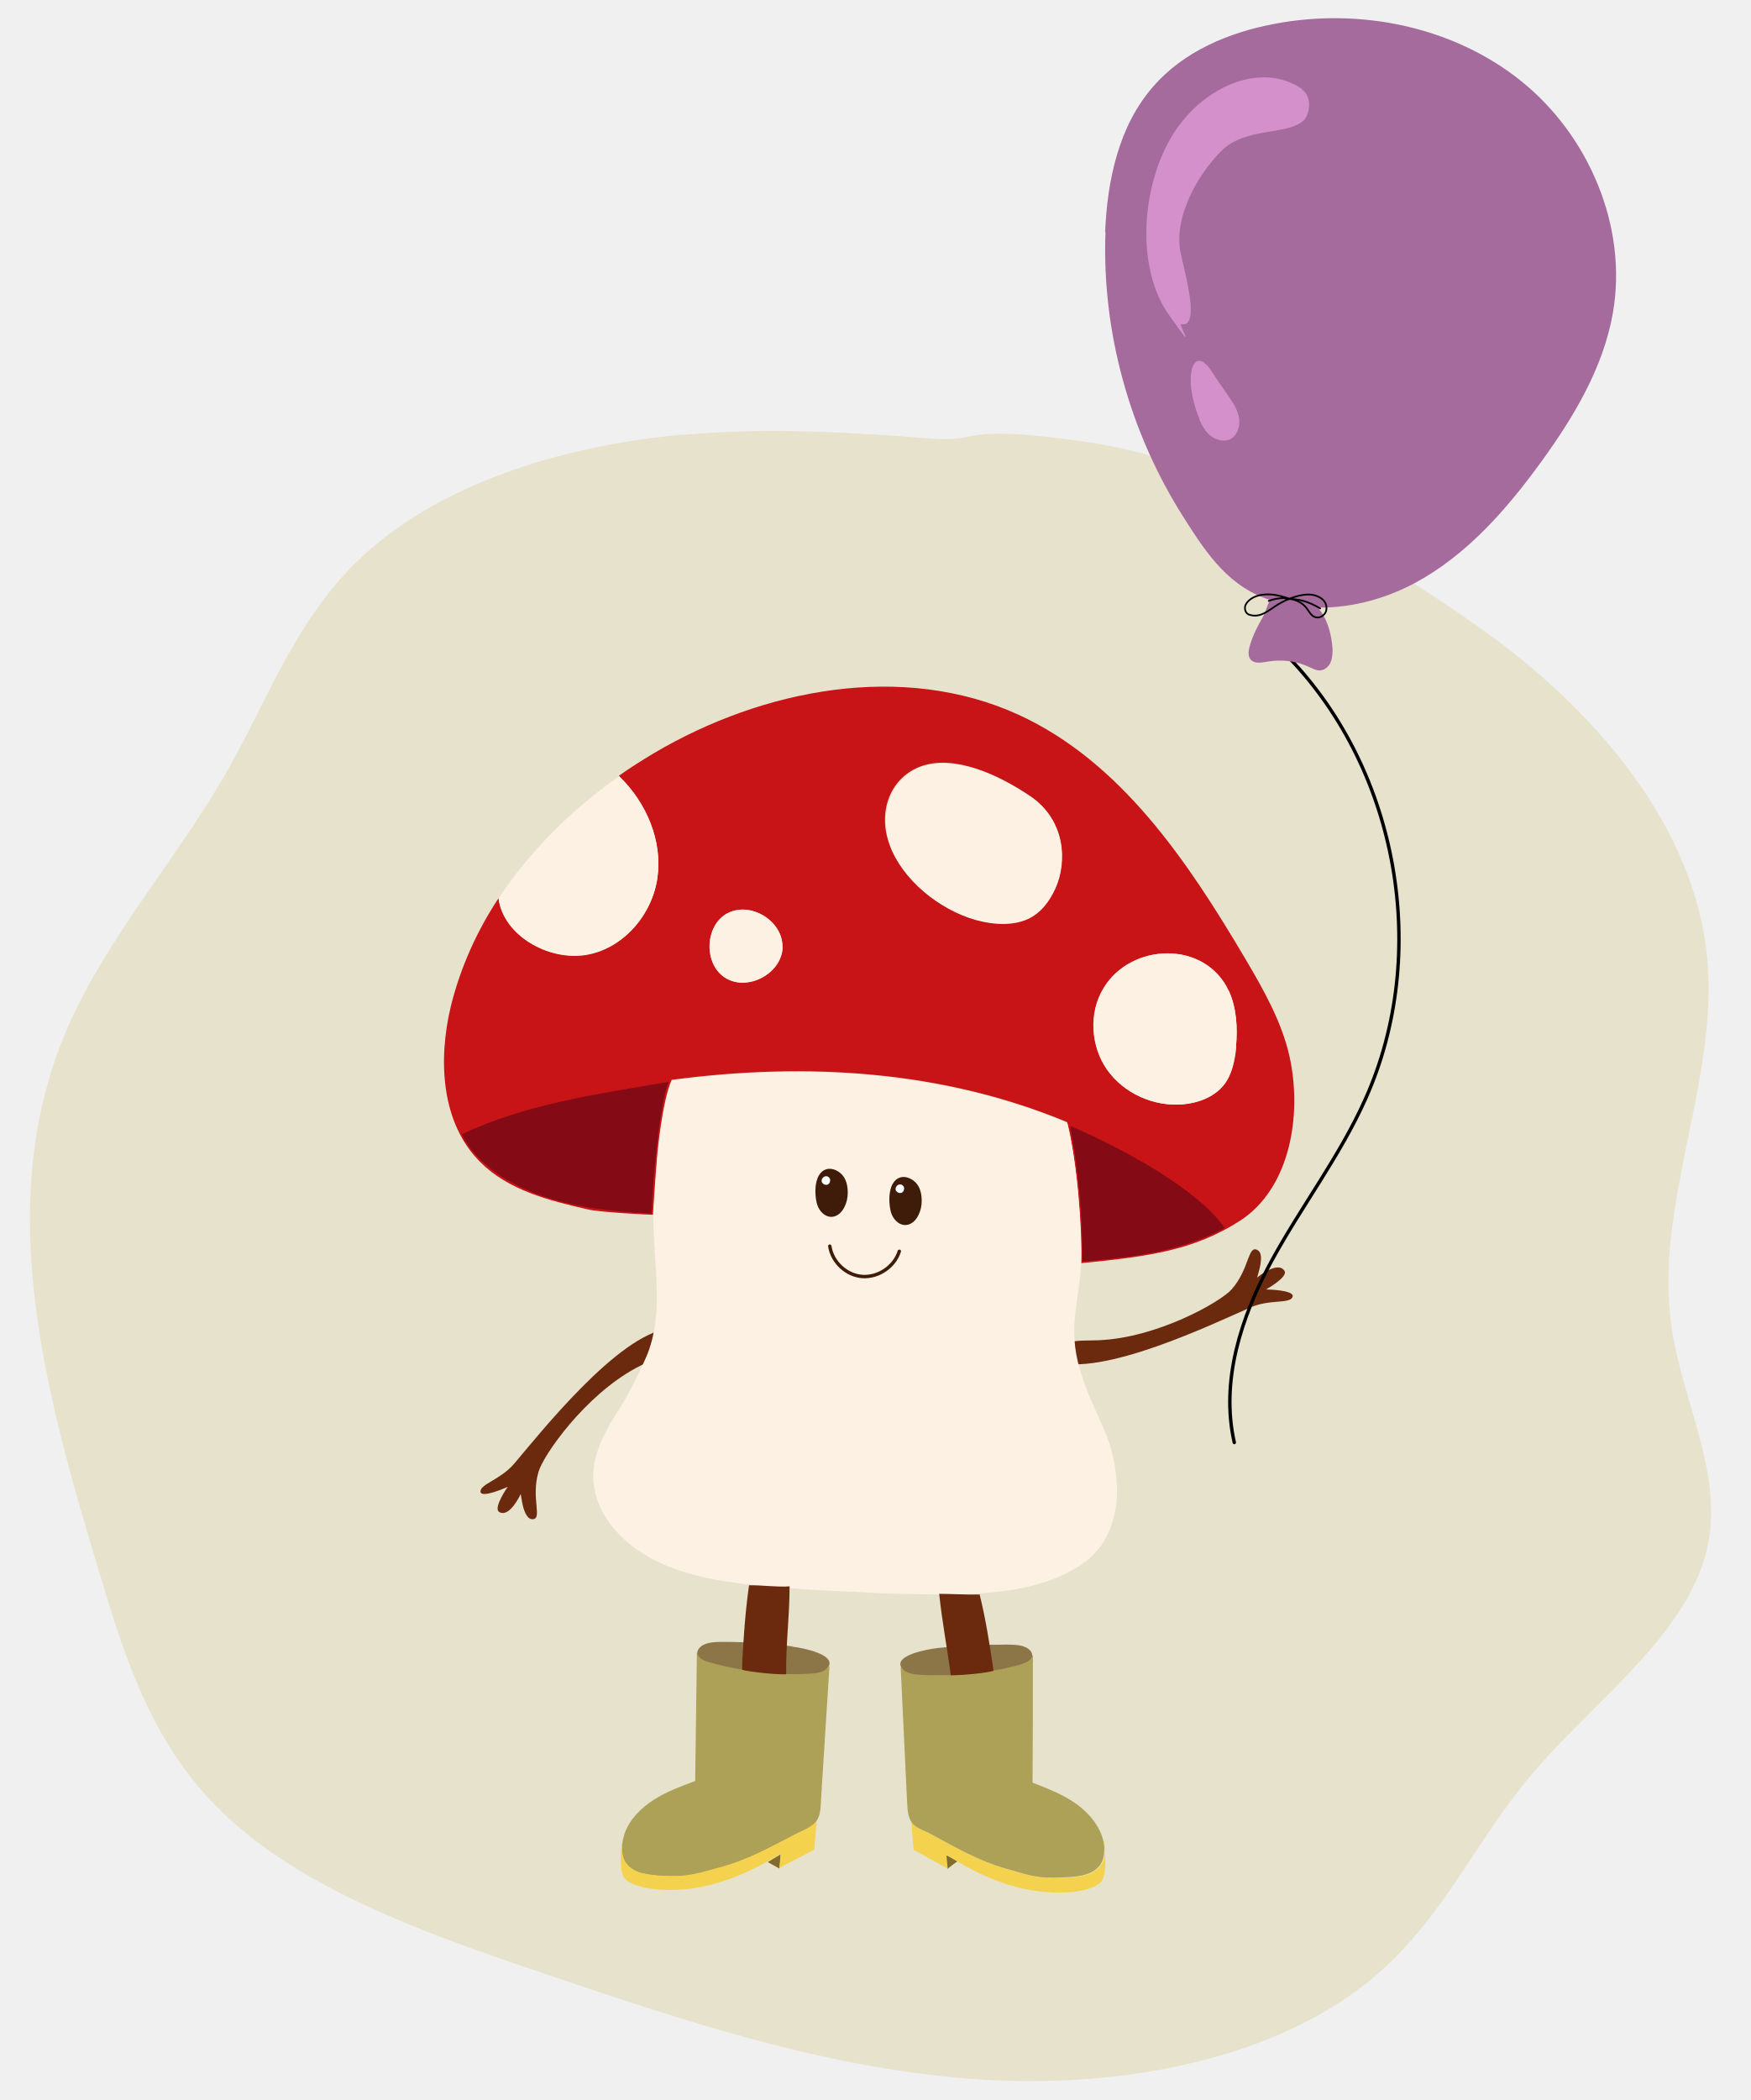
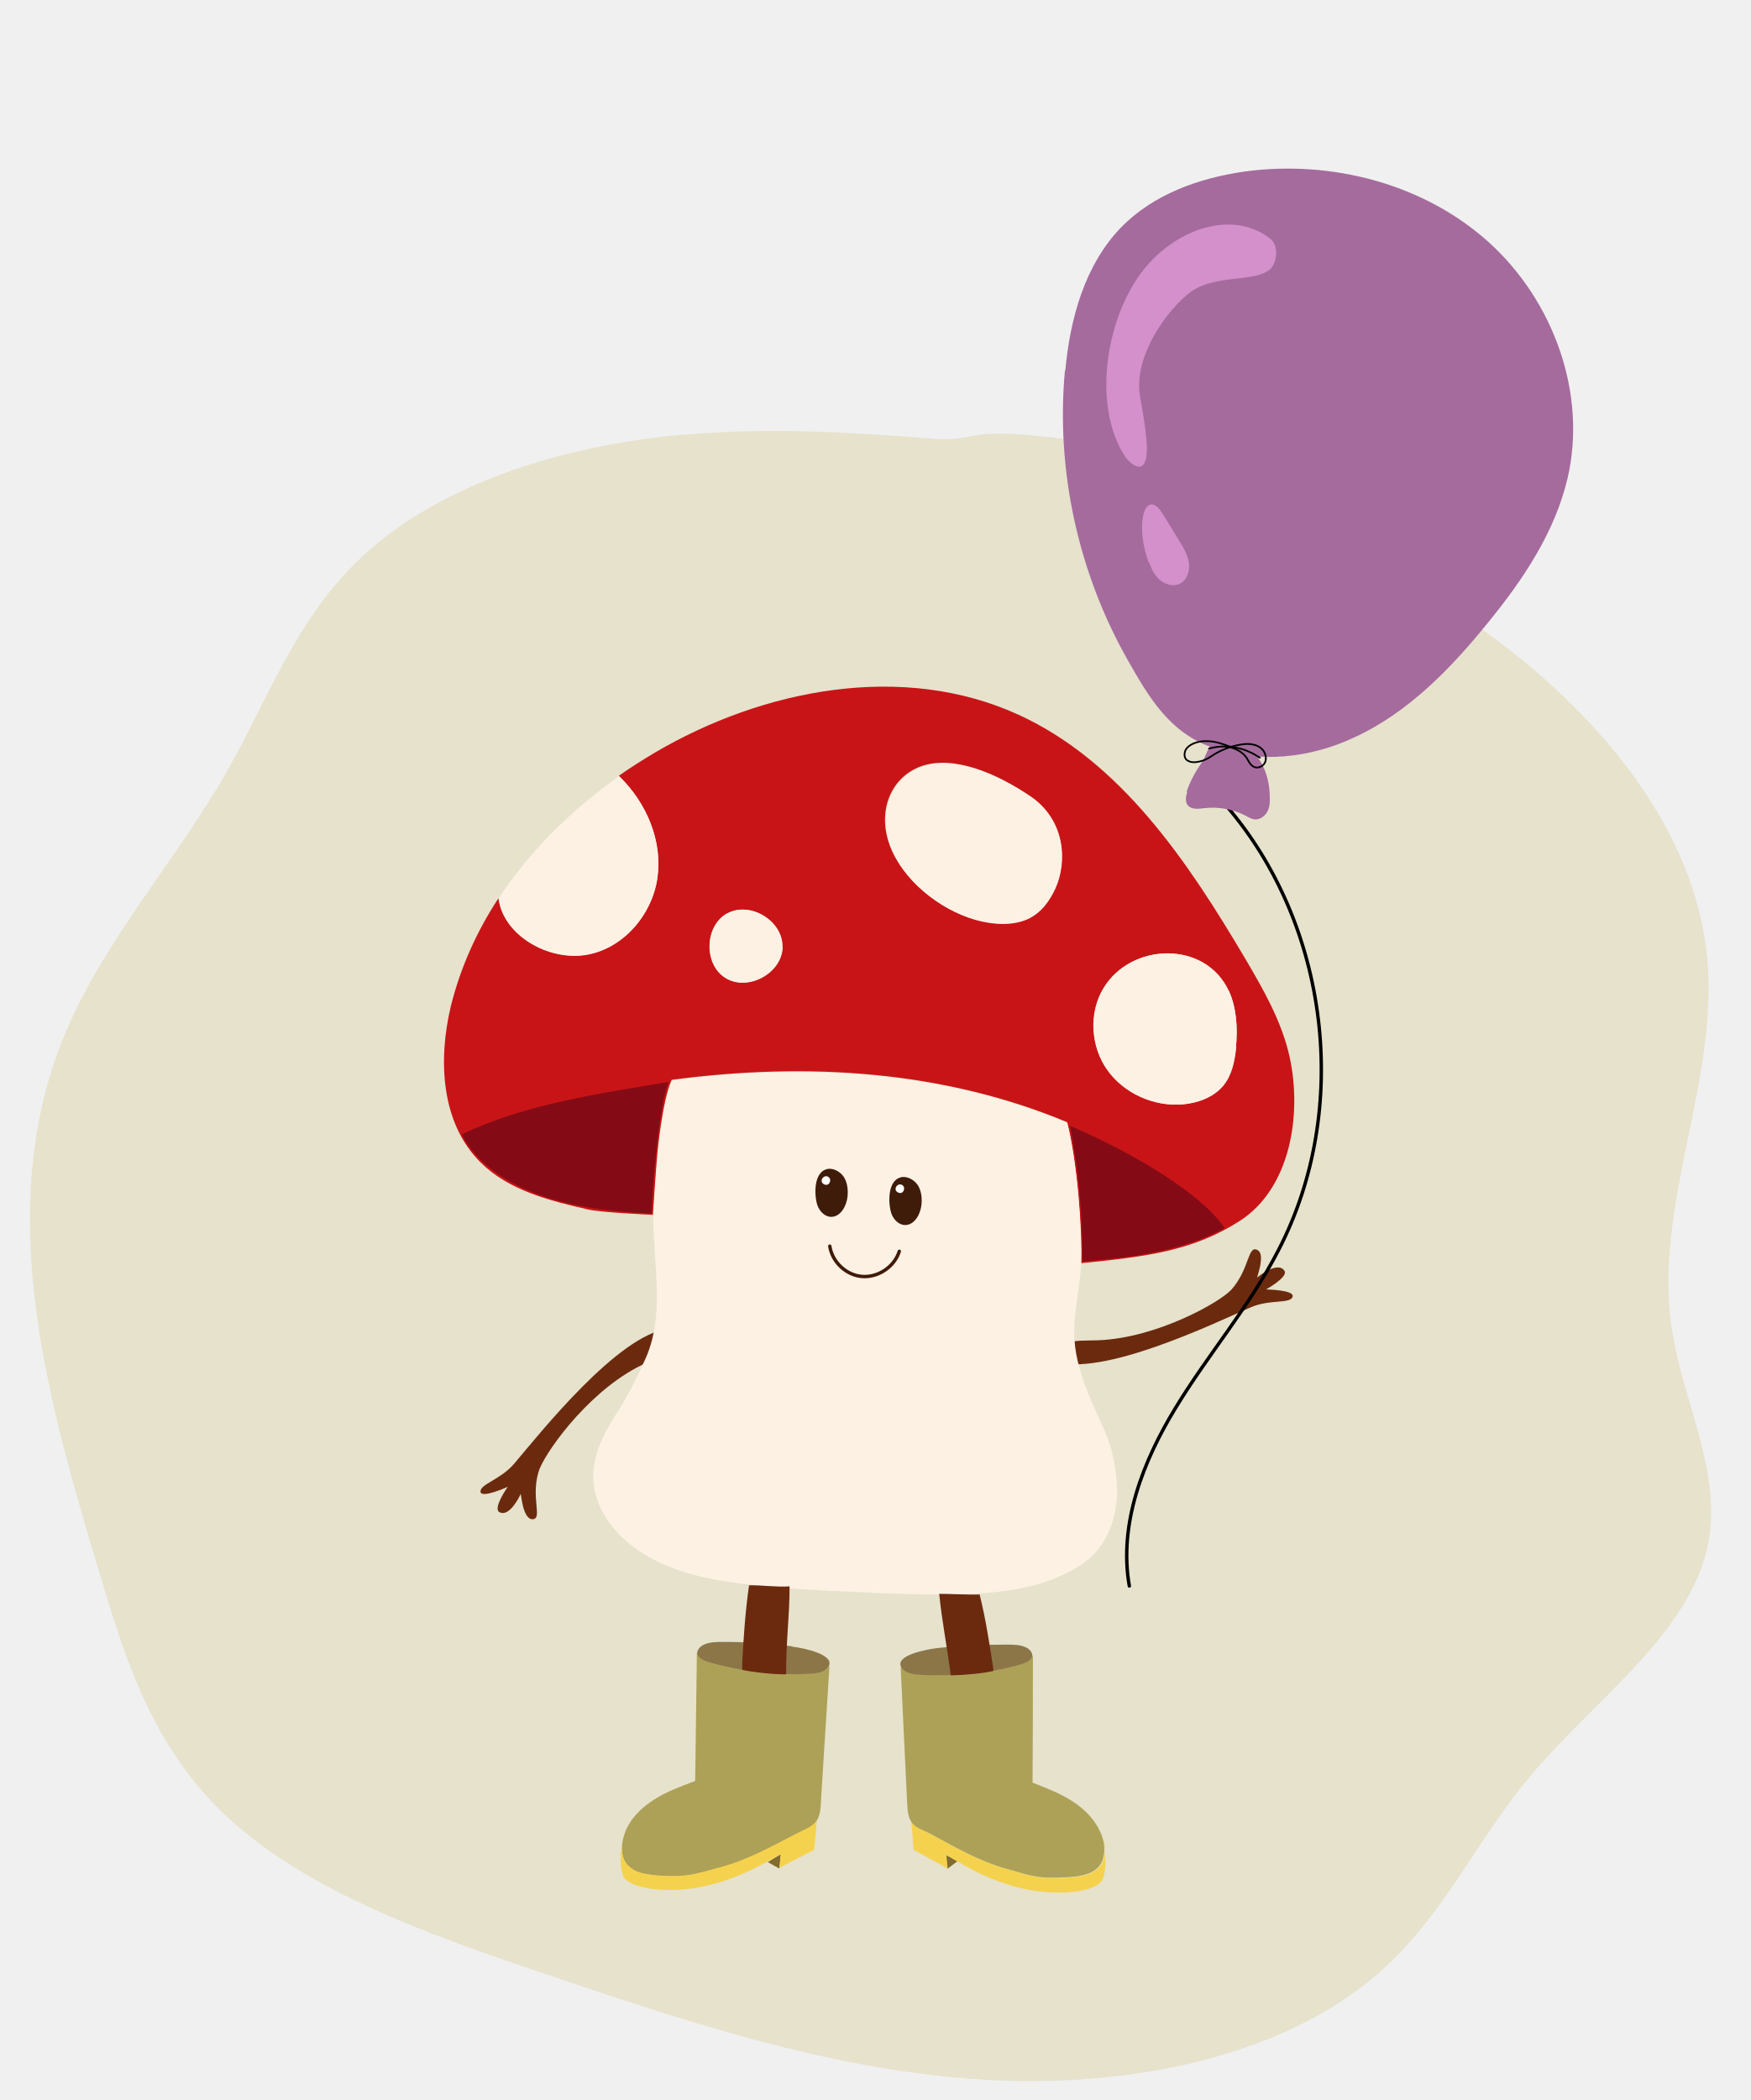
<svg xmlns="http://www.w3.org/2000/svg" id="Lag_1" version="1.1" viewBox="0 0 513.7 616.1">
  <defs>
    <style>
      .st0 {
        stroke-width: .5px;
      }

      .st0, .st1, .st2 {
        fill: none;
        stroke-linecap: round;
        stroke-miterlimit: 10;
      }

      .st0, .st2 {
        stroke: #000;
      }

      .st1 {
        stroke: #3f1b09;
      }

      .st3 {
        fill: #f5d24d;
      }

      .st4 {
        fill: #3f1b09;
      }

      .st5 {
        fill: #d390cb;
      }

      .st6 {
        fill: #8c7648;
      }

      .st7 {
        fill: #a56b9d;
      }

      .st8 {
        fill: #fff;
      }

      .st9 {
        fill: #840b15;
      }

      .st10 {
        fill: #c91417;
      }

      .st11 {
        fill: #e6e2cc;
      }

      .st12 {
        fill: #fdf1e4;
      }

      .st13 {
        fill: #6b2a0e;
      }

      .st14 {
        fill: #ada157;
      }

      .st15 {
        fill: #826b2d;
      }
    </style>
  </defs>
  <path id="bobble" class="st11" d="M200.4,127.5c-36.4,3.3-73,15-95.9,37.5-18,17.7-25.9,40.1-37.6,60.8-14.7,25.9-35.9,49.6-47.4,76.5-21.8,51.1-6.1,106.8,9.7,159.2,7,23.4,14.5,47.5,32.7,66.8,23.7,25.2,62.2,38.7,98.9,51.1,40,13.5,80.8,27.2,124.2,30.5s90.5-5.6,119.5-31c19.1-16.7,28.6-38.7,44.2-57.4,18.8-22.6,47.4-42.1,52.6-68.8,4-20.9-7.5-41.6-10.7-62.7-5.5-36.2,13.7-72.4,10.4-108.7-3.5-38-31.7-72.6-68-98-29-20.3-74.2-47.8-113.2-53.5s-31,0-46.1-1.1c-24.4-1.9-48.7-3.4-73.2-1.1Z" />
  <g id="svamp">
    <path id="højrearm" class="st13" d="M309.2,399.4c14.2,4.7,46.7-11,57.7-15.8,5.6-2.5,11.6-1,12.4-3.1s-7.8-2.2-7.8-2.2c0,0,6.7-3.7,5.4-5.5-2-3-8,2-8,2,0,0,.9-3,1-4s.5-3.2-.8-4c-3-1.8-2.3,5.4-7.7,11.5-3.3,3.7-21.8,14.2-39,14.9-7,.3-10.5-.8-13.3,6Z" />
    <path id="venstrearm" class="st13" d="M196.1,389.8c-14.8,1.9-37.4,30.4-45.2,39.6-4,4.7-10,6-9.9,8.2s8-1.4,8-1.4c0,0-4.4,6.2-2.5,7.4,3.1,1.8,6.3-5.3,6.3-5.3,0,0,.5,3.2.8,4.1s1,3.1,2.4,3.3c3.5.3-.3-5.9,2-13.8,1.3-4.8,13.5-22.4,28.7-30.6,6.2-3.3,9.8-3.9,9.4-11.3Z" />
    <g id="krop">
      <g>
        <path class="st10" d="M191.6,356.4c-.5,0-15.7-.7-19.2-1.6-11.3-2.6-23.2-5.6-31.4-13.8-11.6-11.5-12.5-30-8.7-45.8,2.8-11.3,7.6-22,14-31.7h0c1.4,10.9,14.6,18.3,25.5,16.6,10.9-1.7,19.5-11.6,21.1-22.5,1.6-10.9-3.2-22.1-11.1-29.8l-.2-.2c3.4-2.4,6.9-4.6,10.4-6.7,32.1-18.9,73-26.7,106.9-11.2,30.1,13.8,49.7,43.1,66.6,71.7,5.3,9,10.6,18.3,12.9,28.5,3.8,17.2.2,38.8-14.6,48.3-13.5,8.6-26.4,10.4-46.6,12.4.3-10.5-1.1-29.7-4.1-41.4-36.3-15.1-76-17.7-116-12.4-2.8,6.2-4.2,21.6-4.2,21.6-.6,6.8-1.3,17.9-1.3,17.9h0ZM362.7,307.1c.5-5.6.2-11.4-2.1-16.4-6.9-14.8-28.7-14.2-36.7-.8-4.4,7.3-3.8,17.1,1.1,24,4.9,6.9,13.7,10.8,22.1,10.1,4.5-.4,9.1-2.1,12-5.6,2.5-3.1,3.3-7.3,3.7-11.3ZM309.6,260.6c3.5-7.7,3.1-20-7.4-27.1-9.6-6.5-22.3-12.1-31.9-8.7-9.1,3.3-12.9,13.4-9.2,23.2,3.6,9.8,14.1,18.6,25,21.7,5.4,1.5,11,1.7,15.2-.2,4-1.8,6.5-5.2,8.2-9ZM229.6,277.8c.1-7.6-9.6-13.5-16.2-9.8-6.7,3.7-6.9,15-.3,19,6.6,3.9,16.4-1.5,16.6-9.2Z" />
        <path class="st12" d="M360.6,290.7c2.3,5.1,2.6,10.9,2.1,16.4-.4,4-1.2,8.2-3.7,11.3-2.8,3.5-7.4,5.2-12,5.6-8.5.7-17.2-3.2-22.1-10.1-4.9-6.9-5.5-16.8-1.1-24,8.1-13.4,29.9-14.1,36.7.8Z" />
        <path class="st12" d="M324.9,421.7c1.7,4,3.5,12.7,2.7,19.3-.9,7.8-4.3,14.3-11,18.5-11.2,7.1-25.1,8.1-38.3,8.3-9.2,0-18.5-.2-27.7-.8-9.2-.3-18.5-.9-27.7-1.8-13.2-1.3-27-3.6-37.5-11.7-6.2-4.8-11.1-11.9-11.3-19.8-.2-6.6,2.9-12.9,6.5-18.5,3.6-5.6,6.3-10.9,9-17,5.6-13,2-27.7,2.1-41.7h0s.7-11.1,1.3-17.9c0,0,1.4-15.4,4.2-21.6,39.9-5.3,79.7-2.7,116,12.4,2.9,11.7,4.4,30.9,4.1,41.4-1.1,14-4.2,19.7.3,33.3,2.1,6.3,4.9,11.6,7.4,17.7Z" />
        <path class="st12" d="M302.3,233.6c10.5,7.1,10.9,19.4,7.4,27.1-1.7,3.7-4.2,7.2-8.2,9-4.3,1.9-9.9,1.7-15.2.2-10.9-3.1-21.4-11.9-25-21.7-3.6-9.8.2-19.9,9.2-23.2,9.6-3.4,22.3,2.2,31.9,8.7Z" />
        <path class="st12" d="M213.4,268c6.7-3.7,16.4,2.1,16.2,9.8-.1,7.6-10,13.1-16.6,9.2-6.6-3.9-6.3-15.3.3-19Z" />
        <path class="st12" d="M181.8,227.9c7.9,7.6,12.7,18.9,11.1,29.8-1.6,10.9-10.2,20.8-21.1,22.5-10.9,1.7-24.1-5.7-25.5-16.6h0c9.2-14,21.5-26.1,35.4-35.9l.2.2Z" />
      </g>
      <path class="st9" d="M196.3,317.4c-20.2,3.4-42.3,6.5-60.8,15.4,4.4,8.9,14.1,14.9,24.3,18.3,9.4,3.2,20.7,4.5,31.4,4.9.4-11.5,2.6-33.5,5.1-38.7Z" />
      <path class="st9" d="M314,330.3c2.6,13.3,3.7,26.2,3.6,39.8,15.5-1.2,29.8-3.3,41.8-9.8-7.5-11-29-23-45.4-30Z" />
    </g>
    <g id="sko">
      <path class="st15" d="M229.1,544c-1,.6-2.8,1.7-3.8,2.3l3.4,1.9c.2-1.1.3-2.7.4-4.1Z" />
      <path class="st15" d="M277.6,544.1c0,1.1,0,3.1.4,4.2,1.2-.9,3.6-2.8,3-2.2-1-.6-2.2-1.3-3.5-1.9Z" />
      <g id="højrefod">
        <g>
          <path class="st3" d="M323.7,540.1c.9,2.8,1.1,10.1-.6,12-2.1,2.3-7.4,3-10.3,3.1-11.1.5-21.4-3-31-8.6-1.4-.8-2.8-1.6-4.1-2.5l.4,4.1s-9.9-5.5-10-5.5c-.3-3-.4-5.5-.7-8.5.2.4.5.7.8,1.1,1.3,1.4,3.6,2,5.2,2.9,7,3.8,13.9,7.9,22.6,10.3,3.4.9,6,1.9,9.5,2.3,2.5.3,5.8.3,8.3,0,1.9-.1,3.9-.3,5.7-1s3.5-2,4.2-3.8c.7-1.9.7-4.1.2-6.1Z" />
          <path class="st14" d="M267.3,534.3c-1.2-2.1-1-4.8-1.2-7.4-.6-12.6-1.2-25.1-1.8-37.7h.2c.1.1.3.4.6.6,1.1,1.1,3.3,1.4,5.3,1.5,9.6.6,19.4-.4,28.5-2.9,1.5-.4,3.1-.9,3.7-1.9.2-.2.3-.5.3-.8h.2c0,12.4,0,24.9-.1,37.3,4.1,1.6,8.3,3.2,11.9,5.6,3.7,2.4,6.9,5.8,8.4,9.9.1.4.3.8.4,1.3.5,2,.5,4.1-.2,6.1-.7,1.8-2.3,3.1-4.2,3.8s-3.8.9-5.7,1c-2.5.2-5.8.3-8.3,0-3.5-.4-6.1-1.4-9.5-2.3-8.7-2.4-15.5-6.5-22.6-10.3-1.6-.9-4-1.6-5.2-2.9-.3-.3-.6-.7-.8-1.1Z" />
          <path class="st6" d="M300.8,483.2c1.3.5,2.2,1.6,2.1,2.6,0,.3-.1.5-.3.8-.7,1-2.3,1.5-3.7,1.9-9.1,2.5-19,3.4-28.5,2.9-2-.1-4.2-.4-5.3-1.5s-.5-.5-.6-.7c-2.1-3.5,7.2-5.3,10.7-5.7,6.5-.7,13.4-1,20-1,1.9,0,4,0,5.6.7Z" />
          <path class="st14" d="M182.9,539.3c.1-.5.3-.9.4-1.4,1.5-4.2,4.8-7.5,8.6-9.9,3.7-2.4,7.9-3.9,12.1-5.5.2-12.5.3-25.1.5-37.6h.2c0,.3.1.5.3.8.7,1,2.2,1.5,3.7,2,9.1,2.6,19,3.8,28.6,3.3,2,0,4.2-.3,5.3-1.4.3-.2.5-.5.6-.7h.2c-.8,12.7-1.6,25.3-2.4,37.9-.2,2.6,0,5.2-1.3,7.3-.2.3-.4.6-.7.9-1.3,1.4-3.8,2.3-5.4,3.1-7.1,3.7-14.1,7.7-22.9,10-3.4.9-6.1,1.8-9.6,2.2-2.5.3-5.8.2-8.3,0-1.9-.2-3.9-.4-5.7-1.1-1.8-.7-3.5-2.1-4.1-3.9-.7-1.9-.6-4-.1-6Z" />
          <path class="st6" d="M232.5,483.1c3.5.4,12.8,2.4,10.6,5.9-.1.2-.4.5-.6.7-1.1,1.1-3.3,1.3-5.3,1.4-9.6.4-19.5-.7-28.6-3.3-1.5-.4-3.1-1-3.7-2-.2-.3-.3-.5-.3-.8,0-1,.9-2.1,2.2-2.6,1.7-.7,3.7-.7,5.7-.7,6.6,0,13.5.5,20,1.3Z" />
          <path class="st3" d="M239,535c.3-.3.5-.6.7-.9-.3,3-.5,5.5-.8,8.6-.1,0-10.2,5.3-10.2,5.3l.4-4.1c-1.4.9-2.8,1.7-4.2,2.4-9.8,5.4-20.2,8.8-31.3,8.1-2.9-.2-8.2-1-10.3-3.3-1.6-1.9-1.3-9-.4-11.9-.5,2-.6,4.1.1,6,.6,1.8,2.3,3.2,4.1,3.9,1.8.7,3.8.9,5.7,1.1,2.5.2,5.8.3,8.3,0,3.5-.4,6.2-1.3,9.6-2.2,8.8-2.3,15.7-6.3,22.9-10,1.7-.9,4.1-1.8,5.4-3.1Z" />
        </g>
      </g>
    </g>
    <path id="mund" class="st1" d="M243.5,365.6c.7,4.7,4.9,8.6,9.6,8.9s9.4-2.9,10.8-7.4" />
    <g id="_øje2" data-name="øje2">
      <path class="st4" d="M239.8,353.4c.6,1.9,2.2,3.6,4.1,3.6,2.8,0,4.5-3.2,4.8-5.9.2-1.9,0-3.9-.9-5.5s-2.8-2.8-4.6-2.7c-4.5.5-4.3,7.5-3.4,10.5Z" />
      <path class="st8" d="M241.3,347c.4.6,1.3.8,1.8.4s.7-1.3.3-1.8c-1-1.3-2.9.1-2.1,1.5Z" />
    </g>
    <g id="_øje1" data-name="øje1">
      <path class="st4" d="M261.5,355.8c.6,1.9,2.2,3.6,4.1,3.6,2.8,0,4.5-3.2,4.8-5.9.2-1.9,0-3.9-.9-5.5s-2.8-2.8-4.6-2.7c-4.5.5-4.3,7.5-3.4,10.5Z" />
      <path class="st8" d="M263,349.4c.4.6,1.3.8,1.8.4s.7-1.3.3-1.8c-1-1.3-2.9.1-2.1,1.5Z" />
    </g>
    <path id="ben2" class="st13" d="M287.5,467.8c-3.5.1-8.4-.2-11.9-.2.9,8.5,2.3,15.5,3.4,23.9,3.4,0,10.1-.6,12.5-1.3,0,0,.1.3-.1-1.2-1.1-7.1-2.1-13.8-3.9-21.1Z" />
    <path id="ben1" class="st13" d="M219.9,465.1c3.5-.1,8.2.6,11.8.3,0,8.9-1.1,16.5-1,25.8-3.6.1-10.4-.7-12.9-1.3,0,0,0-.5,0-2.1.4-7.4.9-14.9,2-22.7Z" />
  </g>
  <g id="ballon">
-     <path class="st7" d="M324.3,68.2c.6-15.3,4-31.3,14.1-42.8,8.9-10.3,22.2-15.9,35.6-18.4,25.1-4.8,52.5.8,72.4,16.8,19.9,16,31.3,42.8,26.9,68-2.8,16-11.4,30.4-20.9,43.5-10.2,14.1-22,27.6-37.3,35.8-12.6,6.7-27.7,9.3-41.5,5.2-12.7-3.7-19.3-13.5-26.2-24.4-15.8-24.8-24.1-54.4-23-83.8Z" />
-     <path class="st2" d="M378.1,192.8c32.3,33.5,41.7,87.1,22.6,129.6-7.5,16.8-18.9,31.6-27.7,47.8-8.8,16.2-14.9,35-10.8,53" />
-     <path class="st7" d="M366.7,189.6c-.3,1.3-.6,2.8.3,3.9,1.1,1.3,3.2.9,5,.6,4.1-.7,8.4-.2,12.2,1.6,1,.4,1.9,1,3,1,1.5,0,2.8-1.2,3.3-2.5s.6-2.9.5-4.3c-.3-3.5-1.2-7.1-3.1-10.1-2-3-5-5.3-8.5-5.9-1.7-.3-3.5-.2-5,.6-2.5,1.3-2.5,4.3-3.8,6.5s-3.1,5.6-3.9,8.7Z" />
-     <path class="st0" d="M378.6,175.7c-1.9-.6-3.8-1.2-5.8-1.3s-4.1.2-5.7,1.3c-.7.5-1.3,1.1-1.6,1.8s-.2,1.7.3,2.3c.3.4.8.6,1.4.7,1.3.3,2.6,0,3.8-.6s2.2-1.4,3.3-2.1c2.3-1.5,5-2.7,7.7-3.2,1.2-.2,2.4-.3,3.6,0s2.3.9,3,1.8.9,2.4.3,3.4-1.9,1.7-3.1,1.2c-1.1-.4-1.7-1.7-2.4-2.6-1.2-1.6-3.2-2.5-5.2-2.8s-4,0-5.9.7" />
-     <path class="st0" d="M377.4,175.8c3.6-.3,6.8.8,10,2.7" />
-     <path class="st5" d="M382.2,26.2c-12.1-8.5-30-.7-38.7,14.4s-10,38.2-.6,51.6,2.5,2.5,3.8,2.9c3.1.7,3-4.3,2.4-8.3s-1.6-8.1-2.5-11.9c-2.6-10.7,4.8-23.7,11.9-30.7s19.3-4.4,24.1-8.9c1.6-1.5,2.7-6.8-.5-9Z" />
-     <path class="st5" d="M351.9,123c.8,1.8,1.8,3.7,3.4,4.9s3.8,1.8,5.6,1c2.2-1,3.1-3.9,2.7-6.3s-1.8-4.5-3.2-6.5c-1.8-2.6-3.6-5.2-5.3-7.8-2.5-3.6-4.9-3.1-5.5.8-.7,4.4.7,9.8,2.4,13.9Z" />
+     <path class="st7" d="M312.6,108.8c1.4-15.3,5.7-31,16.3-42,9.5-9.8,23-14.6,36.5-16.5,25.3-3.4,52.4,3.6,71.4,20.7,19,17.1,29,44.4,23.2,69.3-3.7,15.8-13,29.7-23.3,42.3-10.9,13.5-23.4,26.4-39.2,33.7-12.9,6.1-28.1,7.8-41.8,3-12.5-4.4-18.5-14.6-24.8-25.7-14.5-25.6-21.1-55.6-18.4-84.9Z" />
+     <path class="st2" d="M359.6,236.1c30.5,35.2,37,89.3,15.6,130.6-8.4,16.4-20.6,30.5-30.2,46.3-9.6,15.7-16.8,34.2-13.6,52.3" />
+     <path class="st7" d="M348.4,232.3c-.4,1.3-.7,2.8.1,3.9,1.1,1.4,3.2,1.1,4.9.9,4.1-.5,8.4.3,12.1,2.2.9.5,1.9,1.1,2.9,1.1,1.5,0,2.8-1,3.5-2.3s.8-2.8.7-4.3c0-3.5-.8-7.1-2.6-10.2-1.8-3.1-4.7-5.6-8.2-6.4-1.6-.4-3.4-.4-5,.3-2.5,1.2-2.7,4.2-4.2,6.3s-3.4,5.4-4.4,8.5Z" />
+     <path class="st0" d="M361.1,219.1c-1.9-.7-3.8-1.4-5.8-1.6s-4.1,0-5.8,1c-.7.4-1.4,1-1.7,1.8s-.3,1.7.2,2.4c.3.4.8.6,1.3.8,1.3.3,2.6,0,3.8-.4s2.3-1.2,3.4-1.9c2.4-1.4,5.1-2.4,7.9-2.8,1.2-.2,2.4-.2,3.6.1s2.3,1,2.9,2,.8,2.4.2,3.4-2,1.6-3.1,1.1c-1.1-.5-1.6-1.7-2.2-2.7-1.1-1.6-3.1-2.7-5-3.1s-4-.1-6,.4" />
+     <path class="st0" d="M359.9,219.1c3.6,0,6.8,1.2,9.8,3.2" />
+     <path class="st5" d="M372.7,70c-11.6-9.1-30-2.3-39.4,12.3-9.4,14.7-12.1,37.6-3.3,51.4.8,1.3,2.3,2.7,3.6,3.1,3,.9,3.2-4.2,2.8-8.2s-1.1-8.1-1.8-12c-2-10.8,6-23.4,13.6-30,7.5-6.6,19.6-3.4,24.5-7.6,1.7-1.4,3-6.7,0-9Z" />
+     <path class="st5" d="M337.2,165c.7,1.9,1.6,3.8,3.1,5.1s3.7,2,5.6,1.3c2.3-.9,3.3-3.7,3-6.1-.3-2.4-1.6-4.6-2.9-6.7-1.6-2.7-3.3-5.4-4.9-8-2.3-3.7-4.7-3.4-5.6.5-1,4.4.1,9.9,1.6,14Z" />
  </g>
</svg>
